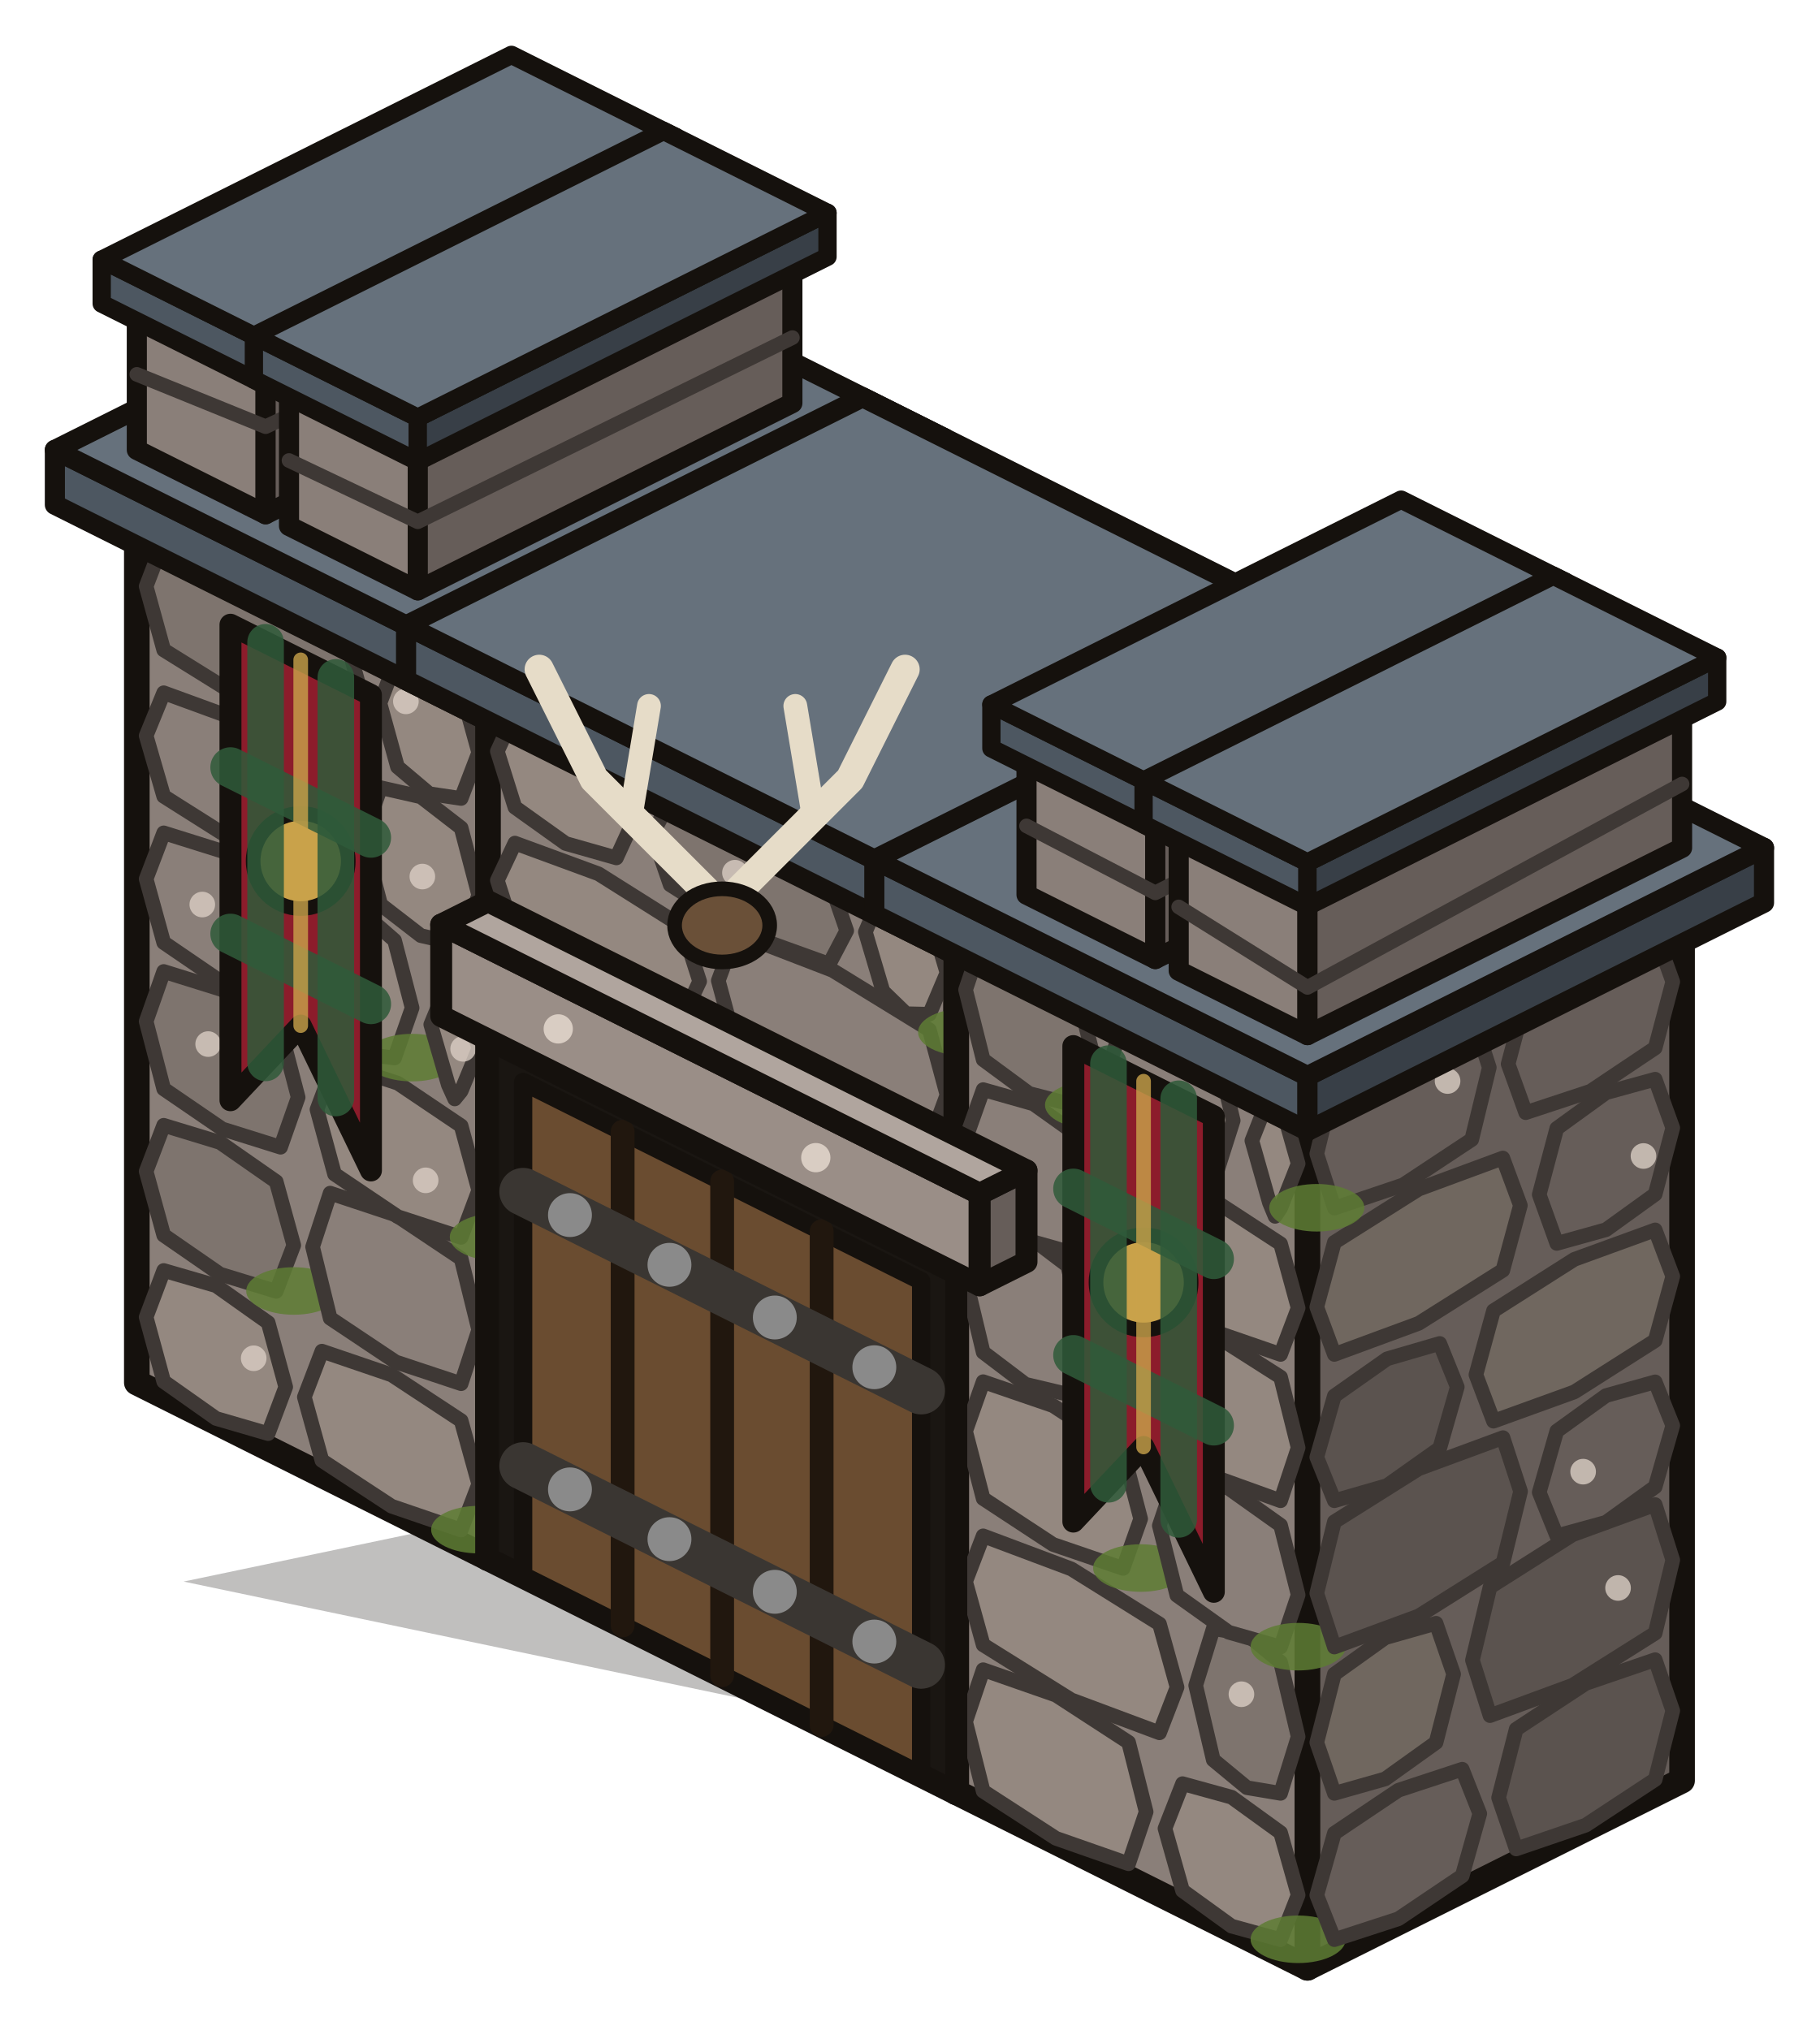
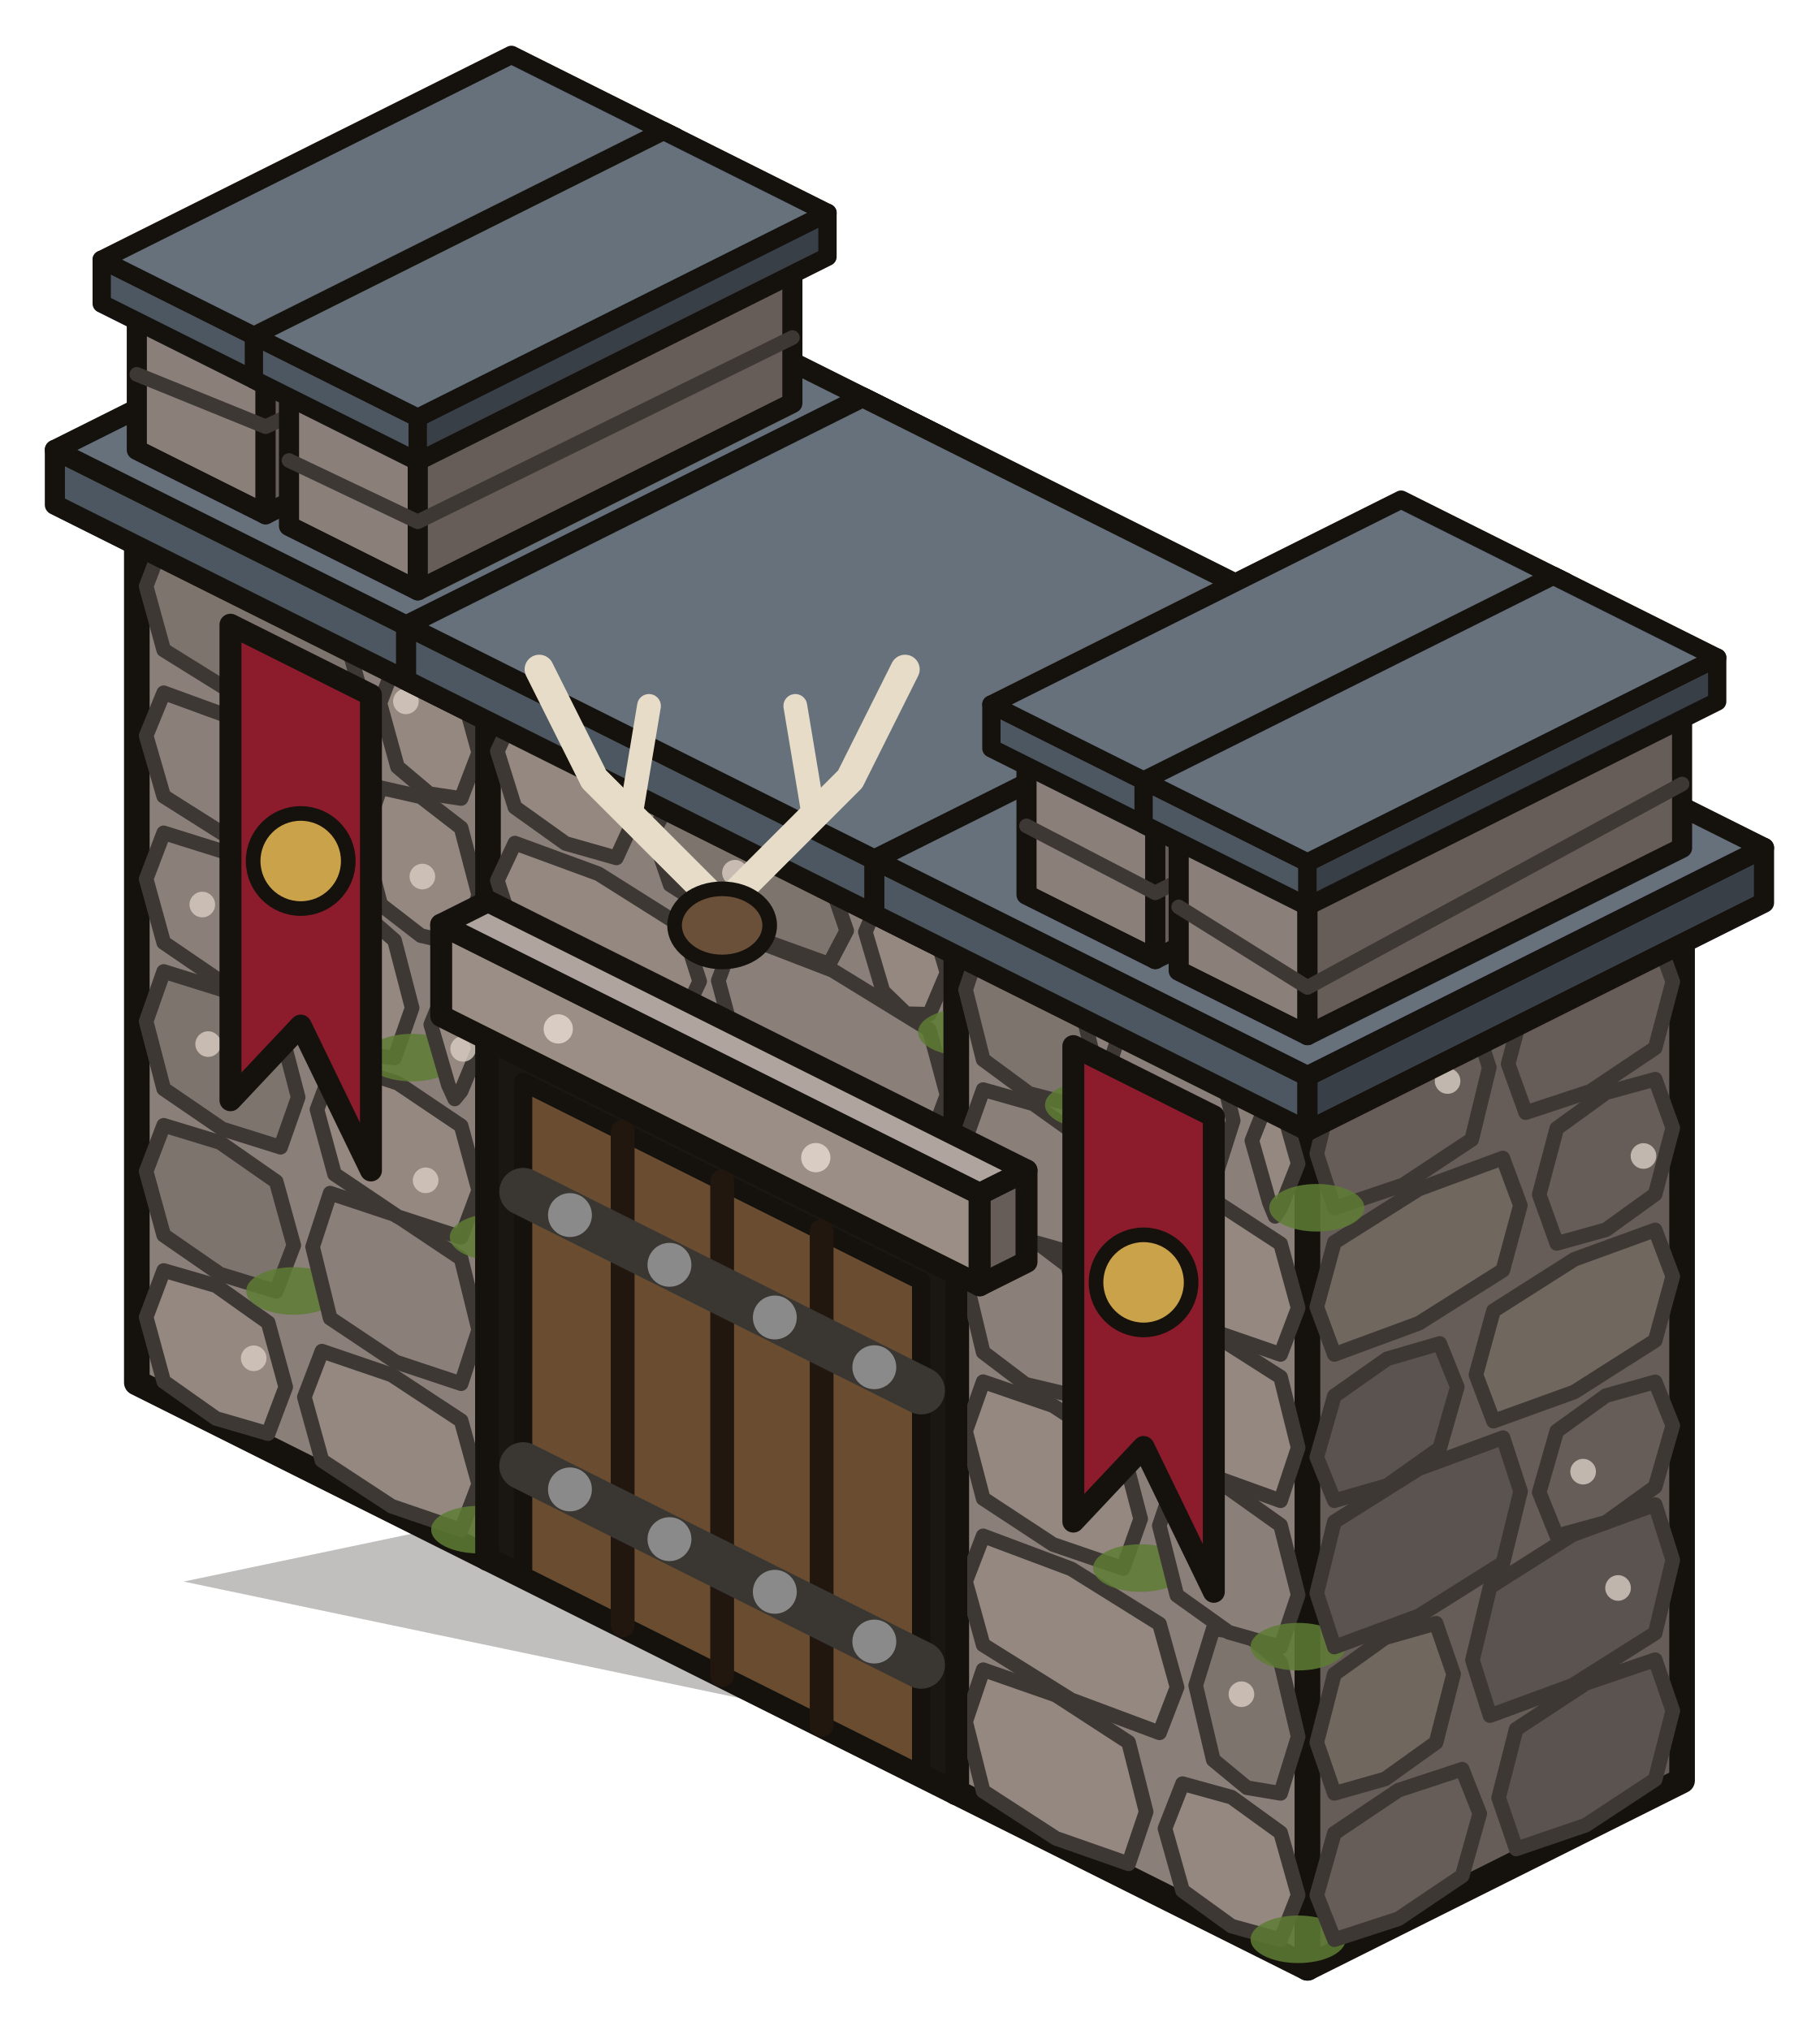
<svg xmlns="http://www.w3.org/2000/svg" width="199" height="222" viewBox="-49.72 -86.48 99.5 111">
  <polygon points="0,-8.32 39.68,0 0,8.32 -39.68,0" fill="#2a2826" opacity="0.3" />
  <polygon points="-42.24,-10.88 -23.04,-1.28 -23.04,-49.28 -42.24,-58.88" fill="#8a7f79" stroke="#15110d" stroke-width="1.4" stroke-linejoin="round" />
  <polygon points="-23.04,-1.28 -2.56,-11.52 -2.56,-59.52 -23.04,-49.28" fill="#665d59" stroke="#15110d" stroke-width="1.4" stroke-linejoin="round" />
  <polygon points="-21.76,-69.12 -2.56,-59.52 -23.04,-49.28 -42.24,-58.88" fill="#a89c95" stroke="#15110d" stroke-width="1.4" stroke-linejoin="round" />
  <polygon points="-40.77,-10.94 -37.91,-8.92 -35.06,-8.09 -34.1,-10.64 -35.06,-14.16 -37.91,-16.18 -40.77,-17.01 -41.73,-14.46" fill="#948880" stroke="#3e3835" stroke-width="0.8" stroke-linejoin="round" />
  <ellipse cx="-35.85" cy="-12.21" rx="0.7" ry="0.7" fill="#d9cdc3" opacity="0.8" />
  <polygon points="-32.12,-6.62 -28.31,-4.12 -24.51,-2.82 -23.55,-5.33 -24.51,-8.8 -28.31,-11.3 -32.12,-12.6 -33.08,-10.09" fill="#948880" stroke="#3e3835" stroke-width="0.8" stroke-linejoin="round" />
  <ellipse cx="-23.55" cy="-2.84" rx="2.6" ry="1.3" fill="#5e7c34" opacity="0.85" />
  <polygon points="-40.77,-18.94 -37.69,-16.81 -34.62,-15.87 -33.66,-18.39 -34.62,-21.87 -37.69,-24.01 -40.77,-24.95 -41.73,-22.43" fill="#7e746e" stroke="#3e3835" stroke-width="0.8" stroke-linejoin="round" />
  <ellipse cx="-33.66" cy="-15.89" rx="2.6" ry="1.3" fill="#5e7c34" opacity="0.85" />
  <polygon points="-31.67,-14.4 -28.09,-12.01 -24.51,-10.82 -23.55,-13.76 -24.51,-17.66 -28.09,-20.05 -31.67,-21.24 -32.63,-18.3" fill="#8a7f79" stroke="#3e3835" stroke-width="0.8" stroke-linejoin="round" />
  <polygon points="-40.77,-26.94 -37.57,-24.75 -34.38,-23.75 -33.42,-26.48 -34.38,-30.16 -37.57,-32.36 -40.77,-33.36 -41.73,-30.63" fill="#7e746e" stroke="#3e3835" stroke-width="0.8" stroke-linejoin="round" />
  <ellipse cx="-38.34" cy="-29.39" rx="0.7" ry="0.7" fill="#d9cdc3" opacity="0.8" />
  <polygon points="-31.43,-22.28 -27.97,-19.95 -24.51,-18.82 -23.55,-21.39 -24.51,-24.92 -27.97,-27.25 -31.43,-28.38 -32.39,-25.81" fill="#948880" stroke="#3e3835" stroke-width="0.8" stroke-linejoin="round" />
  <ellipse cx="-26.45" cy="-21.94" rx="0.7" ry="0.7" fill="#d9cdc3" opacity="0.8" />
  <polygon points="-40.77,-34.94 -37.52,-32.72 -34.27,-31.69 -33.31,-34.21 -34.27,-37.69 -37.52,-39.92 -40.77,-40.94 -41.73,-38.42" fill="#8a7f79" stroke="#3e3835" stroke-width="0.8" stroke-linejoin="round" />
  <ellipse cx="-38.66" cy="-37.02" rx="0.7" ry="0.7" fill="#d9cdc3" opacity="0.8" />
  <ellipse cx="-33.31" cy="-31.71" rx="2.6" ry="1.3" fill="#5e7c34" opacity="0.85" />
  <polygon points="-31.33,-30.22 -29.74,-28.83 -28.15,-28.63 -27.19,-31.37 -28.15,-35.06 -29.74,-36.45 -31.33,-36.64 -32.29,-33.91" fill="#948880" stroke="#3e3835" stroke-width="0.8" stroke-linejoin="round" />
  <ellipse cx="-27.19" cy="-28.65" rx="2.6" ry="1.3" fill="#5e7c34" opacity="0.85" />
  <polygon points="-25.21,-27.16 -24.86,-26.39 -24.51,-26.82 -23.55,-29.15 -24.51,-32.45 -24.86,-33.22 -25.21,-32.79 -26.17,-30.46" fill="#948880" stroke="#3e3835" stroke-width="0.8" stroke-linejoin="round" />
  <ellipse cx="-24.4" cy="-29.13" rx="0.7" ry="0.7" fill="#d9cdc3" opacity="0.8" />
  <polygon points="-40.77,-42.94 -36.31,-40.12 -31.86,-38.49 -30.9,-40.84 -31.86,-44.14 -36.31,-46.97 -40.77,-48.6 -41.73,-46.25" fill="#8a7f79" stroke="#3e3835" stroke-width="0.8" stroke-linejoin="round" />
  <polygon points="-28.91,-37.02 -26.71,-35.32 -24.51,-34.82 -23.55,-37.54 -24.51,-41.21 -26.71,-42.91 -28.91,-43.41 -29.87,-40.7" fill="#948880" stroke="#3e3835" stroke-width="0.8" stroke-linejoin="round" />
  <ellipse cx="-26.63" cy="-38.55" rx="0.7" ry="0.7" fill="#d9cdc3" opacity="0.8" />
  <ellipse cx="-23.55" cy="-34.84" rx="2.6" ry="1.3" fill="#5e7c34" opacity="0.85" />
  <polygon points="-40.77,-50.94 -35.85,-47.88 -30.93,-46.03 -29.97,-48.54 -30.93,-52.01 -35.85,-55.07 -40.77,-56.93 -41.73,-54.42" fill="#7e746e" stroke="#3e3835" stroke-width="0.8" stroke-linejoin="round" />
  <polygon points="-27.99,-44.55 -26.25,-43.08 -24.51,-42.82 -23.55,-45.33 -24.51,-48.81 -26.25,-50.28 -27.99,-50.55 -28.95,-48.03" fill="#948880" stroke="#3e3835" stroke-width="0.8" stroke-linejoin="round" />
  <ellipse cx="-27.53" cy="-48.13" rx="0.7" ry="0.7" fill="#d9cdc3" opacity="0.8" />
  <polygon points="-4.03,-11.58 -7.14,-9.43 -10.25,-8.47 -11.21,-11.51 -10.25,-15.51 -7.14,-17.66 -4.03,-18.62 -3.07,-15.58" fill="#70675f" stroke="#3e3835" stroke-width="0.8" stroke-linejoin="round" />
  <ellipse cx="-11.21" cy="-8.49" rx="2.6" ry="1.3" fill="#5e7c34" opacity="0.85" />
  <polygon points="-13.2,-7 -14.91,-5.55 -16.62,-5.29 -17.58,-7.77 -16.62,-11.21 -14.91,-12.67 -13.2,-12.92 -12.24,-10.44" fill="#665d59" stroke="#3e3835" stroke-width="0.8" stroke-linejoin="round" />
  <ellipse cx="-16.5" cy="-7.43" rx="0.7" ry="0.7" fill="#d9cdc3" opacity="0.8" />
  <polygon points="-19.56,-3.82 -20.56,-2.72 -21.57,-2.82 -22.53,-5.16 -21.57,-8.46 -20.56,-9.56 -19.56,-9.46 -18.6,-7.12" fill="#5b534f" stroke="#3e3835" stroke-width="0.8" stroke-linejoin="round" />
  <ellipse cx="-21.43" cy="-5.2" rx="0.7" ry="0.7" fill="#d9cdc3" opacity="0.8" />
  <polygon points="-4.03,-19.58 -7.6,-17.2 -11.18,-16.01 -12.14,-18.6 -11.18,-22.14 -7.6,-24.53 -4.03,-25.71 -3.07,-23.13" fill="#665d59" stroke="#3e3835" stroke-width="0.8" stroke-linejoin="round" />
  <ellipse cx="-6.92" cy="-20.41" rx="0.7" ry="0.7" fill="#d9cdc3" opacity="0.8" />
  <polygon points="-14.12,-14.54 -17.84,-12.08 -21.57,-10.82 -22.53,-13.27 -21.57,-16.69 -17.84,-19.15 -14.12,-20.41 -13.16,-17.96" fill="#70675f" stroke="#3e3835" stroke-width="0.8" stroke-linejoin="round" />
  <polygon points="-4.03,-27.58 -5.84,-26.08 -7.64,-25.78 -8.6,-28.26 -7.64,-31.69 -5.84,-33.2 -4.03,-33.5 -3.07,-31.02" fill="#665d59" stroke="#3e3835" stroke-width="0.8" stroke-linejoin="round" />
  <polygon points="-10.59,-24.31 -13.33,-22.34 -16.07,-21.56 -17.03,-24.2 -16.07,-27.8 -13.33,-29.78 -10.59,-30.55 -9.63,-27.91" fill="#5b534f" stroke="#3e3835" stroke-width="0.8" stroke-linejoin="round" />
  <ellipse cx="-13.59" cy="-26.43" rx="0.7" ry="0.7" fill="#d9cdc3" opacity="0.8" />
  <polygon points="-19.01,-20.09 -20.29,-18.85 -21.57,-18.82 -22.53,-21.17 -21.57,-24.49 -20.29,-25.72 -19.01,-25.76 -18.05,-23.41" fill="#5b534f" stroke="#3e3835" stroke-width="0.8" stroke-linejoin="round" />
  <ellipse cx="-22.53" cy="-18.84" rx="2.6" ry="1.3" fill="#5e7c34" opacity="0.85" />
  <polygon points="-4.03,-35.58 -5.63,-34.18 -7.23,-33.99 -8.19,-37 -7.23,-40.97 -5.63,-42.37 -4.03,-42.57 -3.07,-39.56" fill="#70675f" stroke="#3e3835" stroke-width="0.8" stroke-linejoin="round" />
  <ellipse cx="-6.54" cy="-37.68" rx="0.7" ry="0.7" fill="#d9cdc3" opacity="0.8" />
  <polygon points="-10.17,-32.51 -11.86,-31.07 -13.55,-30.83 -14.51,-33.24 -13.55,-36.62 -11.86,-38.06 -10.17,-38.3 -9.21,-35.89" fill="#70675f" stroke="#3e3835" stroke-width="0.8" stroke-linejoin="round" />
  <ellipse cx="-14.51" cy="-30.85" rx="2.6" ry="1.3" fill="#5e7c34" opacity="0.85" />
  <polygon points="-16.49,-29.35 -19.03,-27.49 -21.57,-26.82 -22.53,-29.47 -21.57,-33.09 -19.03,-34.96 -16.49,-35.63 -15.53,-32.97" fill="#5b534f" stroke="#3e3835" stroke-width="0.8" stroke-linejoin="round" />
  <polygon points="-4.03,-43.58 -8.92,-40.54 -13.81,-38.69 -14.77,-41.31 -13.81,-44.88 -8.92,-47.92 -4.03,-49.77 -3.07,-47.15" fill="#5b534f" stroke="#3e3835" stroke-width="0.8" stroke-linejoin="round" />
  <polygon points="-16.76,-37.22 -19.16,-35.42 -21.57,-34.82 -22.53,-37.17 -21.57,-40.48 -19.16,-42.28 -16.76,-42.89 -15.8,-40.53" fill="#5b534f" stroke="#3e3835" stroke-width="0.8" stroke-linejoin="round" />
  <polygon points="-4.03,-51.58 -6.51,-49.74 -8.99,-49.1 -9.95,-51.76 -8.99,-55.39 -6.51,-57.23 -4.03,-57.87 -3.07,-55.21" fill="#665d59" stroke="#3e3835" stroke-width="0.8" stroke-linejoin="round" />
  <ellipse cx="-8.39" cy="-53.32" rx="0.7" ry="0.7" fill="#d9cdc3" opacity="0.8" />
  <ellipse cx="-9.95" cy="-49.12" rx="2.6" ry="1.3" fill="#5e7c34" opacity="0.85" />
  <polygon points="-11.94,-47.63 -16.75,-44.62 -21.57,-42.82 -22.53,-45.55 -21.57,-49.25 -16.75,-52.26 -11.94,-54.07 -10.98,-51.33" fill="#665d59" stroke="#3e3835" stroke-width="0.8" stroke-linejoin="round" />
  <polygon points="-46.72,-58.88 -23.04,-47.04 -23.04,-50.04 -46.72,-61.88" fill="#4d5761" stroke="#15110d" stroke-width="1.1" stroke-linejoin="round" />
  <polygon points="-23.04,-47.04 1.92,-59.52 1.92,-62.52 -23.04,-50.04" fill="#383f47" stroke="#15110d" stroke-width="1.1" stroke-linejoin="round" />
  <polygon points="-21.76,-74.36 1.92,-62.52 -23.04,-50.04 -46.72,-61.88" fill="#66717c" stroke="#15110d" stroke-width="1.1" stroke-linejoin="round" />
  <polygon points="-23.04,-1.28 2.56,11.52 2.56,-36.48 -23.04,-49.28" fill="#8a7f79" stroke="#15110d" stroke-width="1.4" stroke-linejoin="round" />
  <polygon points="2.56,11.52 23.04,1.28 23.04,-46.72 2.56,-36.48" fill="#665d59" stroke="#15110d" stroke-width="1.4" stroke-linejoin="round" />
  <polygon points="-2.56,-59.52 23.04,-46.72 2.56,-36.48 -23.04,-49.28" fill="#a89c95" stroke="#15110d" stroke-width="1.4" stroke-linejoin="round" />
  <polygon points="-21.57,-35.34 -17,-32.46 -12.43,-30.78 -11.47,-32.82 -12.43,-35.82 -17,-38.7 -21.57,-40.38 -22.53,-38.34" fill="#948880" stroke="#3e3835" stroke-width="0.8" stroke-linejoin="round" />
  <polygon points="-9.49,-29.3 -4.2,-26.06 1.09,-24.02 2.05,-26.61 1.09,-30.17 -4.2,-33.42 -9.49,-35.46 -10.45,-32.86" fill="#8a7f79" stroke="#3e3835" stroke-width="0.8" stroke-linejoin="round" />
  <polygon points="-21.57,-42.34 -18.8,-40.36 -16.02,-39.57 -15.06,-41.66 -16.02,-44.72 -18.8,-46.7 -21.57,-47.49 -22.53,-45.4" fill="#948880" stroke="#3e3835" stroke-width="0.8" stroke-linejoin="round" />
  <polygon points="-13.08,-38.1 -8.74,-35.33 -4.39,-33.76 -3.43,-35.59 -4.39,-38.38 -8.74,-41.15 -13.08,-42.72 -14.04,-40.89" fill="#7e746e" stroke="#3e3835" stroke-width="0.8" stroke-linejoin="round" />
  <ellipse cx="-9.54" cy="-38.76" rx="0.7" ry="0.7" fill="#d9cdc3" opacity="0.8" />
  <polygon points="-1.45,-32.28 -0.18,-31.05 1.09,-31.02 2.05,-33.29 1.09,-36.52 -0.18,-37.76 -1.45,-37.79 -2.41,-35.52" fill="#948880" stroke="#3e3835" stroke-width="0.8" stroke-linejoin="round" />
  <polygon points="21.57,1.22 17.51,3.85 13.45,5.28 12.49,2.91 13.45,-0.42 17.51,-3.05 21.57,-4.48 22.53,-2.11" fill="#70675f" stroke="#3e3835" stroke-width="0.8" stroke-linejoin="round" />
  <polygon points="10.51,6.75 7.27,8.97 4.03,9.98 3.07,7.62 4.03,4.29 7.27,2.08 10.51,1.06 11.47,3.42" fill="#5b534f" stroke="#3e3835" stroke-width="0.8" stroke-linejoin="round" />
  <polygon points="21.57,-6.78 17.81,-4.3 14.04,-3.02 13.08,-6.06 14.04,-10.06 17.81,-12.54 21.57,-13.82 22.53,-10.78" fill="#70675f" stroke="#3e3835" stroke-width="0.8" stroke-linejoin="round" />
  <polygon points="11.1,-1.55 7.57,0.82 4.03,1.98 3.07,-0.47 4.03,-3.88 7.57,-6.25 11.1,-7.42 12.06,-4.96" fill="#70675f" stroke="#3e3835" stroke-width="0.8" stroke-linejoin="round" />
  <polygon points="21.57,-14.78 19.77,-13.29 17.98,-12.99 17.02,-15.88 17.98,-19.73 19.77,-21.22 21.57,-21.52 22.53,-18.63" fill="#70675f" stroke="#3e3835" stroke-width="0.8" stroke-linejoin="round" />
  <polygon points="15.04,-11.52 11.34,-9.07 7.65,-7.82 6.69,-10.52 7.65,-14.19 11.34,-16.63 15.04,-17.88 16,-15.18" fill="#5b534f" stroke="#3e3835" stroke-width="0.8" stroke-linejoin="round" />
  <polygon points="4.7,-6.35 4.37,-5.58 4.03,-6.02 3.07,-8.71 4.03,-12.35 4.37,-13.12 4.7,-12.69 5.66,-10" fill="#665d59" stroke="#3e3835" stroke-width="0.8" stroke-linejoin="round" />
  <polygon points="21.57,-22.78 16.93,-19.86 12.29,-18.14 11.33,-20.72 12.29,-24.25 16.93,-27.17 21.57,-28.89 22.53,-26.32" fill="#665d59" stroke="#3e3835" stroke-width="0.8" stroke-linejoin="round" />
  <polygon points="9.34,-16.67 6.69,-14.74 4.03,-14.02 3.07,-16.65 4.03,-20.24 6.69,-22.17 9.34,-22.9 10.3,-20.26" fill="#5b534f" stroke="#3e3835" stroke-width="0.8" stroke-linejoin="round" />
  <polygon points="21.57,-30.78 19.8,-29.3 18.04,-29.02 17.08,-31.34 18.04,-34.62 19.8,-36.1 21.57,-36.38 22.53,-34.06" fill="#5b534f" stroke="#3e3835" stroke-width="0.8" stroke-linejoin="round" />
  <ellipse cx="20.72" cy="-33.43" rx="0.7" ry="0.7" fill="#d9cdc3" opacity="0.8" />
  <ellipse cx="17.08" cy="-29.04" rx="2.6" ry="1.3" fill="#5e7c34" opacity="0.85" />
  <polygon points="15.09,-27.55 12.81,-25.81 10.53,-25.26 9.57,-28.16 10.53,-32.01 12.81,-33.75 15.09,-34.29 16.05,-31.4" fill="#5b534f" stroke="#3e3835" stroke-width="0.8" stroke-linejoin="round" />
  <ellipse cx="9.57" cy="-25.28" rx="2.6" ry="1.3" fill="#5e7c34" opacity="0.85" />
  <polygon points="7.59,-23.79 5.81,-22.3 4.03,-22.02 3.07,-24.62 4.03,-28.18 5.81,-29.66 7.59,-29.95 8.55,-27.35" fill="#665d59" stroke="#3e3835" stroke-width="0.8" stroke-linejoin="round" />
  <polygon points="21.57,-38.78 19.33,-37.07 17.09,-36.55 16.13,-39.56 17.09,-43.53 19.33,-45.25 21.57,-45.77 22.53,-42.75" fill="#665d59" stroke="#3e3835" stroke-width="0.8" stroke-linejoin="round" />
  <ellipse cx="19.72" cy="-41.8" rx="0.7" ry="0.7" fill="#d9cdc3" opacity="0.8" />
  <polygon points="14.15,-35.07 9.09,-31.95 4.03,-30.02 3.07,-32.64 4.03,-36.22 9.09,-39.35 14.15,-41.28 15.11,-38.66" fill="#665d59" stroke="#3e3835" stroke-width="0.8" stroke-linejoin="round" />
  <ellipse cx="3.07" cy="-30.04" rx="2.6" ry="1.3" fill="#5e7c34" opacity="0.85" />
  <polygon points="-27.52,-49.28 2.56,-34.24 2.56,-37.24 -27.52,-52.28" fill="#4d5761" stroke="#15110d" stroke-width="1.1" stroke-linejoin="round" />
  <polygon points="2.56,-34.24 27.52,-46.72 27.52,-49.72 2.56,-37.24" fill="#383f47" stroke="#15110d" stroke-width="1.1" stroke-linejoin="round" />
  <polygon points="-2.56,-64.76 27.52,-49.72 2.56,-37.24 -27.52,-52.28" fill="#66717c" stroke="#15110d" stroke-width="1.1" stroke-linejoin="round" />
  <polygon points="2.56,11.52 21.76,21.12 21.76,-26.88 2.56,-36.48" fill="#8a7f79" stroke="#15110d" stroke-width="1.4" stroke-linejoin="round" />
  <polygon points="21.76,21.12 42.24,10.88 42.24,-37.12 21.76,-26.88" fill="#665d59" stroke="#15110d" stroke-width="1.4" stroke-linejoin="round" />
  <polygon points="23.04,-46.72 42.24,-37.12 21.76,-26.88 2.56,-36.48" fill="#a89c95" stroke="#15110d" stroke-width="1.4" stroke-linejoin="round" />
  <polygon points="4.03,11.46 8.01,14.04 11.98,15.43 12.94,12.59 11.98,8.79 8.01,6.21 4.03,4.82 3.07,7.66" fill="#948880" stroke="#3e3835" stroke-width="0.8" stroke-linejoin="round" />
  <polygon points="14.93,16.9 17.61,18.84 20.29,19.58 21.25,17.14 20.29,13.73 17.61,11.79 14.93,11.05 13.97,13.5" fill="#948880" stroke="#3e3835" stroke-width="0.8" stroke-linejoin="round" />
  <ellipse cx="21.25" cy="19.56" rx="2.6" ry="1.3" fill="#5e7c34" opacity="0.85" />
  <polygon points="4.03,3.46 8.85,6.47 13.67,8.27 14.63,5.78 13.67,2.32 8.85,-0.69 4.03,-2.5 3.07,-0" fill="#948880" stroke="#3e3835" stroke-width="0.8" stroke-linejoin="round" />
  <polygon points="16.61,9.75 18.45,11.27 20.29,11.58 21.25,8.48 20.29,4.41 18.45,2.89 16.61,2.57 15.65,5.68" fill="#7e746e" stroke="#3e3835" stroke-width="0.8" stroke-linejoin="round" />
  <ellipse cx="18.15" cy="6.16" rx="0.7" ry="0.7" fill="#d9cdc3" opacity="0.8" />
  <polygon points="4.03,-4.54 7.85,-2.03 11.68,-0.72 12.64,-3.43 11.68,-7.11 7.85,-9.62 4.03,-10.93 3.07,-8.22" fill="#948880" stroke="#3e3835" stroke-width="0.8" stroke-linejoin="round" />
  <ellipse cx="12.64" cy="-0.74" rx="2.6" ry="1.3" fill="#5e7c34" opacity="0.85" />
  <polygon points="14.62,0.75 17.45,2.77 20.29,3.58 21.25,0.73 20.29,-3.08 17.45,-5.1 14.62,-5.92 13.66,-3.06" fill="#8a7f79" stroke="#3e3835" stroke-width="0.8" stroke-linejoin="round" />
  <ellipse cx="16.53" cy="-1.9" rx="0.7" ry="0.7" fill="#d9cdc3" opacity="0.8" />
  <ellipse cx="21.25" cy="3.56" rx="2.6" ry="1.3" fill="#5e7c34" opacity="0.85" />
  <polygon points="4.03,-12.54 6.34,-10.79 8.65,-10.24 9.61,-13.27 8.65,-17.27 6.34,-19.02 4.03,-19.57 3.07,-16.54" fill="#8a7f79" stroke="#3e3835" stroke-width="0.8" stroke-linejoin="round" />
  <polygon points="11.59,-8.76 15.94,-5.99 20.29,-4.42 21.25,-7.32 20.29,-11.18 15.94,-13.95 11.59,-15.52 10.63,-12.62" fill="#948880" stroke="#3e3835" stroke-width="0.8" stroke-linejoin="round" />
  <polygon points="4.03,-20.54 6.78,-18.57 9.54,-17.79 10.5,-20.49 9.54,-24.15 6.78,-26.12 4.03,-26.9 3.07,-24.2" fill="#8a7f79" stroke="#3e3835" stroke-width="0.8" stroke-linejoin="round" />
  <polygon points="12.48,-16.32 16.38,-13.77 20.29,-12.42 21.25,-14.96 20.29,-18.47 16.38,-21.02 12.48,-22.37 11.52,-19.83" fill="#948880" stroke="#3e3835" stroke-width="0.8" stroke-linejoin="round" />
  <polygon points="4.03,-28.54 6.54,-26.69 9.05,-26.04 10.01,-28.89 9.05,-32.71 6.54,-34.56 4.03,-35.21 3.07,-32.36" fill="#7e746e" stroke="#3e3835" stroke-width="0.8" stroke-linejoin="round" />
  <ellipse cx="10.01" cy="-26.06" rx="2.6" ry="1.3" fill="#5e7c34" opacity="0.85" />
  <polygon points="11.99,-24.56 14.37,-22.78 16.74,-22.19 17.7,-25.21 16.74,-29.2 14.37,-30.98 11.99,-31.57 11.03,-28.55" fill="#8a7f79" stroke="#3e3835" stroke-width="0.8" stroke-linejoin="round" />
  <polygon points="19.68,-20.72 19.99,-19.97 20.29,-20.42 21.25,-22.85 20.29,-26.24 19.99,-26.99 19.68,-26.54 18.72,-24.11" fill="#948880" stroke="#3e3835" stroke-width="0.8" stroke-linejoin="round" />
  <polygon points="40.77,10.82 36.97,13.32 33.17,14.62 32.21,11.82 33.17,8.07 36.97,5.57 40.77,4.27 41.73,7.06" fill="#5b534f" stroke="#3e3835" stroke-width="0.8" stroke-linejoin="round" />
  <polygon points="30.22,16.09 26.73,18.44 23.23,19.58 22.27,17.15 23.23,13.76 26.73,11.41 30.22,10.26 31.18,12.69" fill="#665d59" stroke="#3e3835" stroke-width="0.8" stroke-linejoin="round" />
  <polygon points="40.77,2.82 36.25,5.67 31.74,7.33 30.78,4.3 31.74,0.3 36.25,-2.56 40.77,-4.21 41.73,-1.18" fill="#5b534f" stroke="#3e3835" stroke-width="0.8" stroke-linejoin="round" />
  <ellipse cx="38.74" cy="0.35" rx="0.7" ry="0.7" fill="#d9cdc3" opacity="0.8" />
  <polygon points="28.79,8.8 26.01,10.79 23.23,11.58 22.27,8.8 23.23,5.06 26.01,3.07 28.79,2.28 29.75,5.06" fill="#70675f" stroke="#3e3835" stroke-width="0.8" stroke-linejoin="round" />
  <polygon points="40.77,-5.18 38.08,-3.24 35.39,-2.5 34.43,-4.88 35.39,-8.23 38.08,-10.17 40.77,-10.92 41.73,-8.53" fill="#665d59" stroke="#3e3835" stroke-width="0.8" stroke-linejoin="round" />
  <ellipse cx="36.83" cy="-6.01" rx="0.7" ry="0.7" fill="#d9cdc3" opacity="0.8" />
  <polygon points="32.45,-1.02 27.84,1.88 23.23,3.58 22.27,0.64 23.23,-3.27 27.84,-6.17 32.45,-7.87 33.41,-4.93" fill="#5b534f" stroke="#3e3835" stroke-width="0.8" stroke-linejoin="round" />
  <polygon points="40.77,-13.18 36.35,-10.37 31.93,-8.77 30.97,-11.31 31.93,-14.81 36.35,-17.62 40.77,-19.23 41.73,-16.69" fill="#70675f" stroke="#3e3835" stroke-width="0.8" stroke-linejoin="round" />
  <polygon points="28.99,-7.29 26.11,-5.25 23.23,-4.42 22.27,-6.8 23.23,-10.15 26.11,-12.18 28.99,-13.02 29.95,-10.64" fill="#5b534f" stroke="#3e3835" stroke-width="0.8" stroke-linejoin="round" />
  <polygon points="40.77,-21.18 38.08,-19.24 35.39,-18.49 34.43,-21.16 35.39,-24.78 38.08,-26.73 40.77,-27.47 41.73,-24.81" fill="#665d59" stroke="#3e3835" stroke-width="0.8" stroke-linejoin="round" />
  <ellipse cx="40.13" cy="-23.27" rx="0.7" ry="0.7" fill="#d9cdc3" opacity="0.8" />
  <polygon points="32.44,-17.02 27.84,-14.12 23.23,-12.42 22.27,-15.01 23.23,-18.55 27.84,-21.46 32.44,-23.16 33.4,-20.57" fill="#70675f" stroke="#3e3835" stroke-width="0.8" stroke-linejoin="round" />
  <polygon points="40.77,-29.18 37.23,-26.81 33.69,-25.64 32.73,-28.3 33.69,-31.92 37.23,-34.29 40.77,-35.46 41.73,-32.8" fill="#665d59" stroke="#3e3835" stroke-width="0.8" stroke-linejoin="round" />
  <polygon points="30.74,-24.17 26.99,-21.69 23.23,-20.42 22.27,-23.39 23.23,-27.33 26.99,-29.81 30.74,-31.09 31.7,-28.11" fill="#665d59" stroke="#3e3835" stroke-width="0.8" stroke-linejoin="round" />
  <ellipse cx="29.42" cy="-27.37" rx="0.7" ry="0.7" fill="#d9cdc3" opacity="0.8" />
  <ellipse cx="22.27" cy="-20.44" rx="2.6" ry="1.3" fill="#5e7c34" opacity="0.85" />
  <polygon points="-1.92,-36.48 21.76,-24.64 21.76,-27.64 -1.92,-39.48" fill="#4d5761" stroke="#15110d" stroke-width="1.1" stroke-linejoin="round" />
  <polygon points="21.76,-24.64 46.72,-37.12 46.72,-40.12 21.76,-27.64" fill="#383f47" stroke="#15110d" stroke-width="1.1" stroke-linejoin="round" />
  <polygon points="23.04,-51.96 46.72,-40.12 21.76,-27.64 -1.92,-39.48" fill="#66717c" stroke="#15110d" stroke-width="1.1" stroke-linejoin="round" />
  <polygon points="-23.04,-1.28 2.56,11.52 2.56,-17.48 -23.04,-30.28" fill="#1a1612" stroke="#15110d" stroke-width="1.2" stroke-linejoin="round" />
  <polygon points="-21.12,-0.32 0.64,10.56 0.64,-16.44 -21.12,-27.32" fill="#6a4c30" stroke="#15110d" stroke-width="1" stroke-linejoin="round" />
  <polyline points="-15.68,2.4 -15.68,-24.6" fill="none" stroke="#21170e" stroke-width="1.3" stroke-linecap="round" stroke-linejoin="round" />
  <polyline points="-10.24,5.12 -10.24,-21.88" fill="none" stroke="#21170e" stroke-width="1.3" stroke-linecap="round" stroke-linejoin="round" />
  <polyline points="-4.8,7.84 -4.8,-19.16" fill="none" stroke="#21170e" stroke-width="1.3" stroke-linecap="round" stroke-linejoin="round" />
  <polyline points="-21.12,-6.32 0.64,4.56" fill="none" stroke="#3a3632" stroke-width="2.6" stroke-linecap="round" stroke-linejoin="round" />
  <polyline points="-21.12,-21.32 0.64,-10.44" fill="none" stroke="#3a3632" stroke-width="2.6" stroke-linecap="round" stroke-linejoin="round" />
  <ellipse cx="-18.56" cy="-5.04" rx="1.2" ry="1.2" fill="#8a8a8a" />
  <ellipse cx="-13.12" cy="-2.32" rx="1.2" ry="1.2" fill="#8a8a8a" />
  <ellipse cx="-7.36" cy="0.56" rx="1.2" ry="1.2" fill="#8a8a8a" />
  <ellipse cx="-1.92" cy="3.28" rx="1.2" ry="1.2" fill="#8a8a8a" />
  <ellipse cx="-18.56" cy="-20.04" rx="1.2" ry="1.2" fill="#8a8a8a" />
  <ellipse cx="-13.12" cy="-17.32" rx="1.2" ry="1.2" fill="#8a8a8a" />
  <ellipse cx="-7.36" cy="-14.44" rx="1.2" ry="1.2" fill="#8a8a8a" />
  <ellipse cx="-1.92" cy="-11.72" rx="1.2" ry="1.2" fill="#8a8a8a" />
  <polygon points="-25.6,-30.92 3.84,-16.2 3.84,-21.2 -25.6,-35.92" fill="#9a8e87" stroke="#15110d" stroke-width="1.2" stroke-linejoin="round" />
  <polygon points="3.84,-16.2 6.4,-17.48 6.4,-22.48 3.84,-21.2" fill="#665d59" stroke="#15110d" stroke-width="1.2" stroke-linejoin="round" />
  <polygon points="-23.04,-37.2 6.4,-22.48 3.84,-21.2 -25.6,-35.92" fill="#b0a59e" stroke="#15110d" stroke-width="1.2" stroke-linejoin="round" />
  <ellipse cx="-19.2" cy="-30.22" rx="0.8" ry="0.8" fill="#d9cdc3" />
  <ellipse cx="-5.12" cy="-23.18" rx="0.8" ry="0.8" fill="#d9cdc3" />
  <polygon points="-37.12,-52.32 -29.44,-48.48 -29.44,-22.48 -33.28,-30.4 -37.12,-26.32" fill="#8c1c2b" stroke="#15110d" stroke-width="1.2" stroke-linejoin="round" />
  <ellipse cx="-33.28" cy="-39.4" rx="2.6" ry="2.6" fill="#c9a24a" stroke="#15110d" stroke-width="0.8" />
-   <polyline points="-37.12,-44.52 -29.44,-40.68" fill="none" stroke="#2f5a3a" stroke-width="2.2" stroke-linecap="round" stroke-linejoin="round" opacity="0.85" />
-   <polyline points="-37.12,-35.42 -29.44,-31.58" fill="none" stroke="#2f5a3a" stroke-width="2.2" stroke-linecap="round" stroke-linejoin="round" opacity="0.85" />
-   <polyline points="-35.2,-51.36 -35.2,-28.36" fill="none" stroke="#2f5a3a" stroke-width="2" stroke-linecap="round" stroke-linejoin="round" opacity="0.85" />
-   <polyline points="-31.36,-49.44 -31.36,-26.44" fill="none" stroke="#2f5a3a" stroke-width="2" stroke-linecap="round" stroke-linejoin="round" opacity="0.85" />
-   <polyline points="-33.28,-50.4 -33.28,-30.4" fill="none" stroke="#c9a24a" stroke-width="0.8" stroke-linecap="round" stroke-linejoin="round" opacity="0.8" />
  <polygon points="8.96,-29.28 16.64,-25.44 16.64,0.56 12.8,-7.36 8.96,-3.28" fill="#8c1c2b" stroke="#15110d" stroke-width="1.2" stroke-linejoin="round" />
  <ellipse cx="12.8" cy="-16.36" rx="2.6" ry="2.6" fill="#c9a24a" stroke="#15110d" stroke-width="0.8" />
-   <polyline points="8.96,-21.48 16.64,-17.64" fill="none" stroke="#2f5a3a" stroke-width="2.2" stroke-linecap="round" stroke-linejoin="round" opacity="0.85" />
-   <polyline points="8.96,-12.38 16.64,-8.54" fill="none" stroke="#2f5a3a" stroke-width="2.2" stroke-linecap="round" stroke-linejoin="round" opacity="0.85" />
-   <polyline points="10.88,-28.32 10.88,-5.32" fill="none" stroke="#2f5a3a" stroke-width="2" stroke-linecap="round" stroke-linejoin="round" opacity="0.85" />
-   <polyline points="14.72,-26.4 14.72,-3.4" fill="none" stroke="#2f5a3a" stroke-width="2" stroke-linecap="round" stroke-linejoin="round" opacity="0.85" />
-   <polyline points="12.8,-27.36 12.8,-7.36" fill="none" stroke="#c9a24a" stroke-width="0.8" stroke-linecap="round" stroke-linejoin="round" opacity="0.8" />
  <polygon points="-42.24,-61.88 -35.2,-58.36 -35.2,-66.36 -42.24,-69.88" fill="#8a7f79" stroke="#15110d" stroke-width="1.1" stroke-linejoin="round" />
  <polygon points="-35.2,-58.36 -14.72,-68.6 -14.72,-76.6 -35.2,-66.36" fill="#665d59" stroke="#15110d" stroke-width="1.1" stroke-linejoin="round" />
  <polygon points="-21.76,-80.12 -14.72,-76.6 -35.2,-66.36 -42.24,-69.88" fill="#a89c95" stroke="#15110d" stroke-width="1.1" stroke-linejoin="round" />
  <polyline points="-42.24,-66.01 -35.2,-63.15 -14.72,-72.73" fill="none" stroke="#3e3835" stroke-width="0.8" stroke-linecap="round" stroke-linejoin="round" />
  <polygon points="-44.16,-69.88 -35.2,-65.4 -35.2,-67.8 -44.16,-72.28" fill="#4d5761" stroke="#15110d" stroke-width="1" stroke-linejoin="round" />
  <polygon points="-35.2,-65.4 -12.8,-76.6 -12.8,-79 -35.2,-67.8" fill="#383f47" stroke="#15110d" stroke-width="1" stroke-linejoin="round" />
  <polygon points="-21.76,-83.48 -12.8,-79 -35.2,-67.8 -44.16,-72.28" fill="#66717c" stroke="#15110d" stroke-width="1" stroke-linejoin="round" />
  <polygon points="-33.92,-57.72 -26.88,-54.2 -26.88,-62.2 -33.92,-65.72" fill="#8a7f79" stroke="#15110d" stroke-width="1.1" stroke-linejoin="round" />
  <polygon points="-26.88,-54.2 -6.4,-64.44 -6.4,-72.44 -26.88,-62.2" fill="#665d59" stroke="#15110d" stroke-width="1.1" stroke-linejoin="round" />
  <polygon points="-13.44,-75.96 -6.4,-72.44 -26.88,-62.2 -33.92,-65.72" fill="#a89c95" stroke="#15110d" stroke-width="1.1" stroke-linejoin="round" />
  <polyline points="-33.92,-61.3 -26.88,-57.95 -6.4,-68.02" fill="none" stroke="#3e3835" stroke-width="0.8" stroke-linecap="round" stroke-linejoin="round" />
  <polygon points="-35.84,-65.72 -26.88,-61.24 -26.88,-63.64 -35.84,-68.12" fill="#4d5761" stroke="#15110d" stroke-width="1" stroke-linejoin="round" />
  <polygon points="-26.88,-61.24 -4.48,-72.44 -4.48,-74.84 -26.88,-63.64" fill="#383f47" stroke="#15110d" stroke-width="1" stroke-linejoin="round" />
  <polygon points="-13.44,-79.32 -4.48,-74.84 -26.88,-63.64 -35.84,-68.12" fill="#66717c" stroke="#15110d" stroke-width="1" stroke-linejoin="round" />
  <polygon points="6.4,-37.56 13.44,-34.04 13.44,-42.04 6.4,-45.56" fill="#8a7f79" stroke="#15110d" stroke-width="1.1" stroke-linejoin="round" />
  <polygon points="13.44,-34.04 33.92,-44.28 33.92,-52.28 13.44,-42.04" fill="#665d59" stroke="#15110d" stroke-width="1.1" stroke-linejoin="round" />
  <polygon points="26.88,-55.8 33.92,-52.28 13.44,-42.04 6.4,-45.56" fill="#a89c95" stroke="#15110d" stroke-width="1.1" stroke-linejoin="round" />
  <polyline points="6.4,-41.32 13.44,-37.66 33.92,-48.04" fill="none" stroke="#3e3835" stroke-width="0.8" stroke-linecap="round" stroke-linejoin="round" />
  <polygon points="4.48,-45.56 13.44,-41.08 13.44,-43.48 4.48,-47.96" fill="#4d5761" stroke="#15110d" stroke-width="1" stroke-linejoin="round" />
  <polygon points="13.44,-41.08 35.84,-52.28 35.84,-54.68 13.44,-43.48" fill="#383f47" stroke="#15110d" stroke-width="1" stroke-linejoin="round" />
  <polygon points="26.88,-59.16 35.84,-54.68 13.44,-43.48 4.48,-47.96" fill="#66717c" stroke="#15110d" stroke-width="1" stroke-linejoin="round" />
  <polygon points="14.72,-33.4 21.76,-29.88 21.76,-37.88 14.72,-41.4" fill="#8a7f79" stroke="#15110d" stroke-width="1.1" stroke-linejoin="round" />
  <polygon points="21.76,-29.88 42.24,-40.12 42.24,-48.12 21.76,-37.88" fill="#665d59" stroke="#15110d" stroke-width="1.1" stroke-linejoin="round" />
  <polygon points="35.2,-51.64 42.24,-48.12 21.76,-37.88 14.72,-41.4" fill="#a89c95" stroke="#15110d" stroke-width="1.1" stroke-linejoin="round" />
  <polyline points="14.72,-36.89 21.76,-32.49 42.24,-43.61" fill="none" stroke="#3e3835" stroke-width="0.8" stroke-linecap="round" stroke-linejoin="round" />
  <polygon points="12.8,-41.4 21.76,-36.92 21.76,-39.32 12.8,-43.8" fill="#4d5761" stroke="#15110d" stroke-width="1" stroke-linejoin="round" />
  <polygon points="21.76,-36.92 44.16,-48.12 44.16,-50.52 21.76,-39.32" fill="#383f47" stroke="#15110d" stroke-width="1" stroke-linejoin="round" />
  <polygon points="35.2,-55 44.16,-50.52 21.76,-39.32 12.8,-43.8" fill="#66717c" stroke="#15110d" stroke-width="1" stroke-linejoin="round" />
  <polyline points="-10.24,-36.88 -17.24,-43.88 -20.24,-49.88" fill="none" stroke="#e6dcc8" stroke-width="1.6" stroke-linecap="round" stroke-linejoin="round" />
  <polyline points="-15.24,-41.88 -14.24,-47.88" fill="none" stroke="#e6dcc8" stroke-width="1.3" stroke-linecap="round" stroke-linejoin="round" />
  <polyline points="-10.24,-36.88 -3.24,-43.88 -0.24,-49.88" fill="none" stroke="#e6dcc8" stroke-width="1.6" stroke-linecap="round" stroke-linejoin="round" />
  <polyline points="-5.24,-41.88 -6.24,-47.88" fill="none" stroke="#e6dcc8" stroke-width="1.3" stroke-linecap="round" stroke-linejoin="round" />
  <ellipse cx="-10.24" cy="-35.88" rx="2.6" ry="2" fill="#6a5038" stroke="#15110d" stroke-width="0.8" />
</svg>
